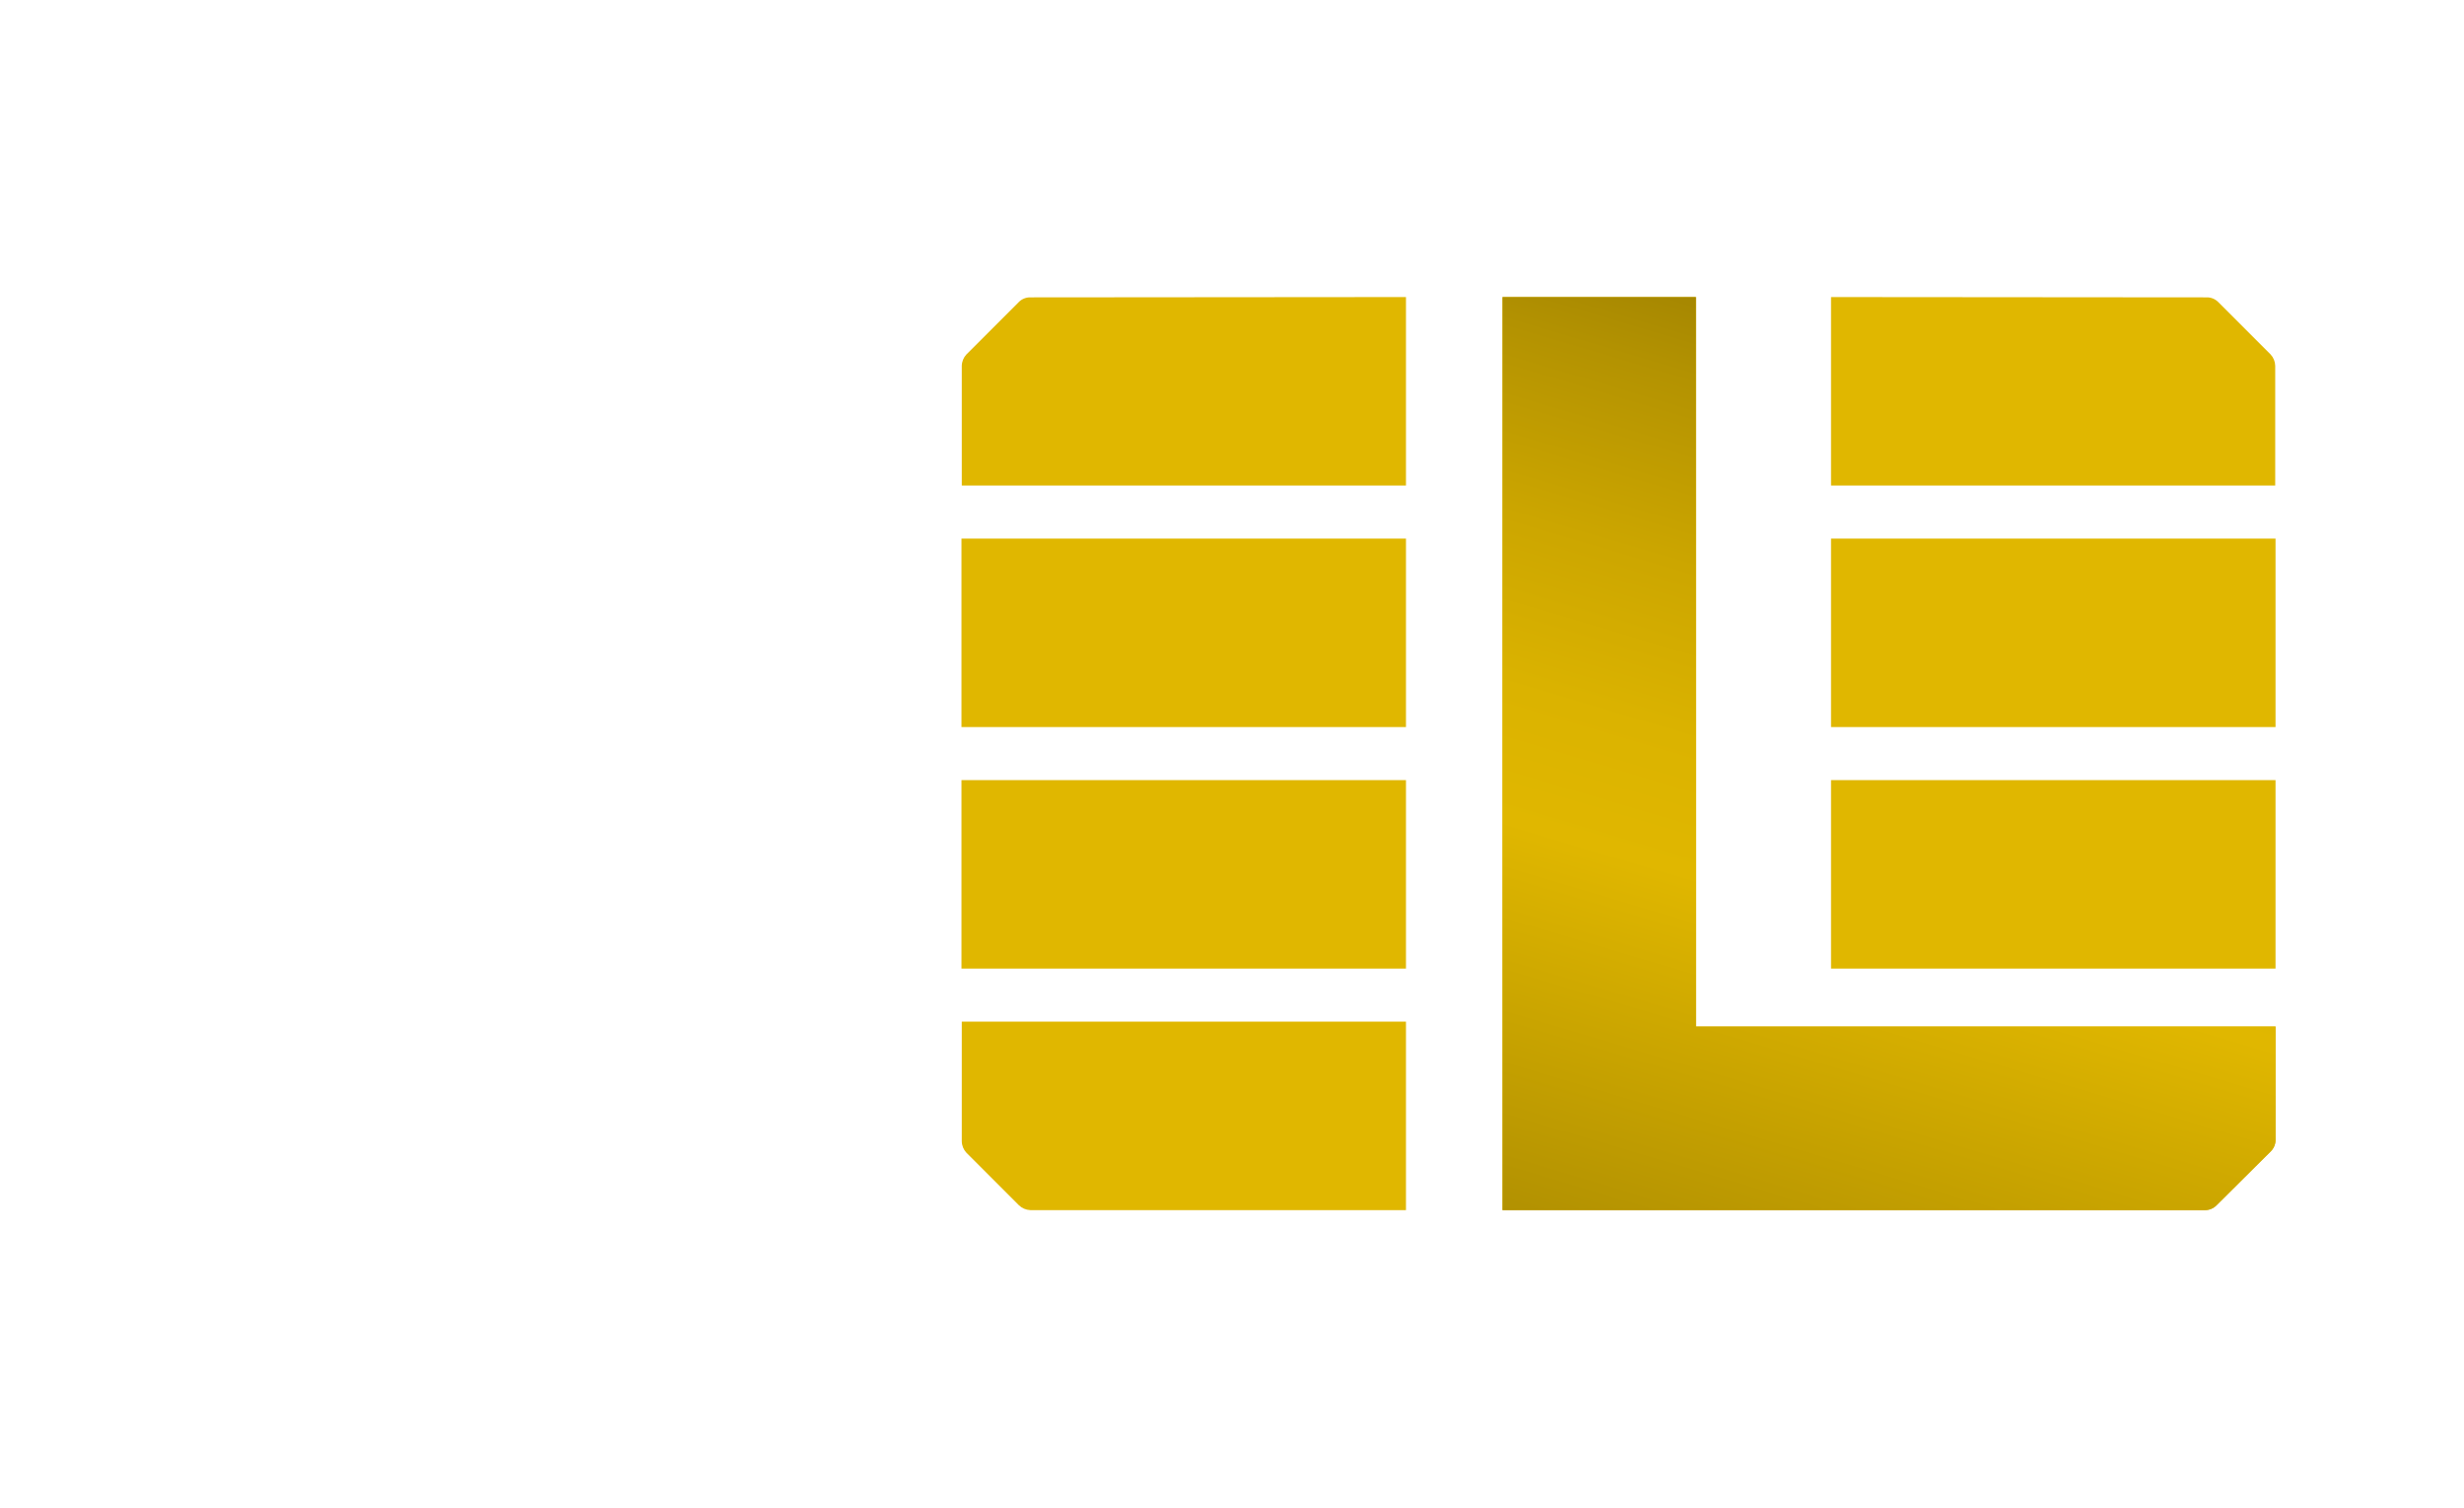
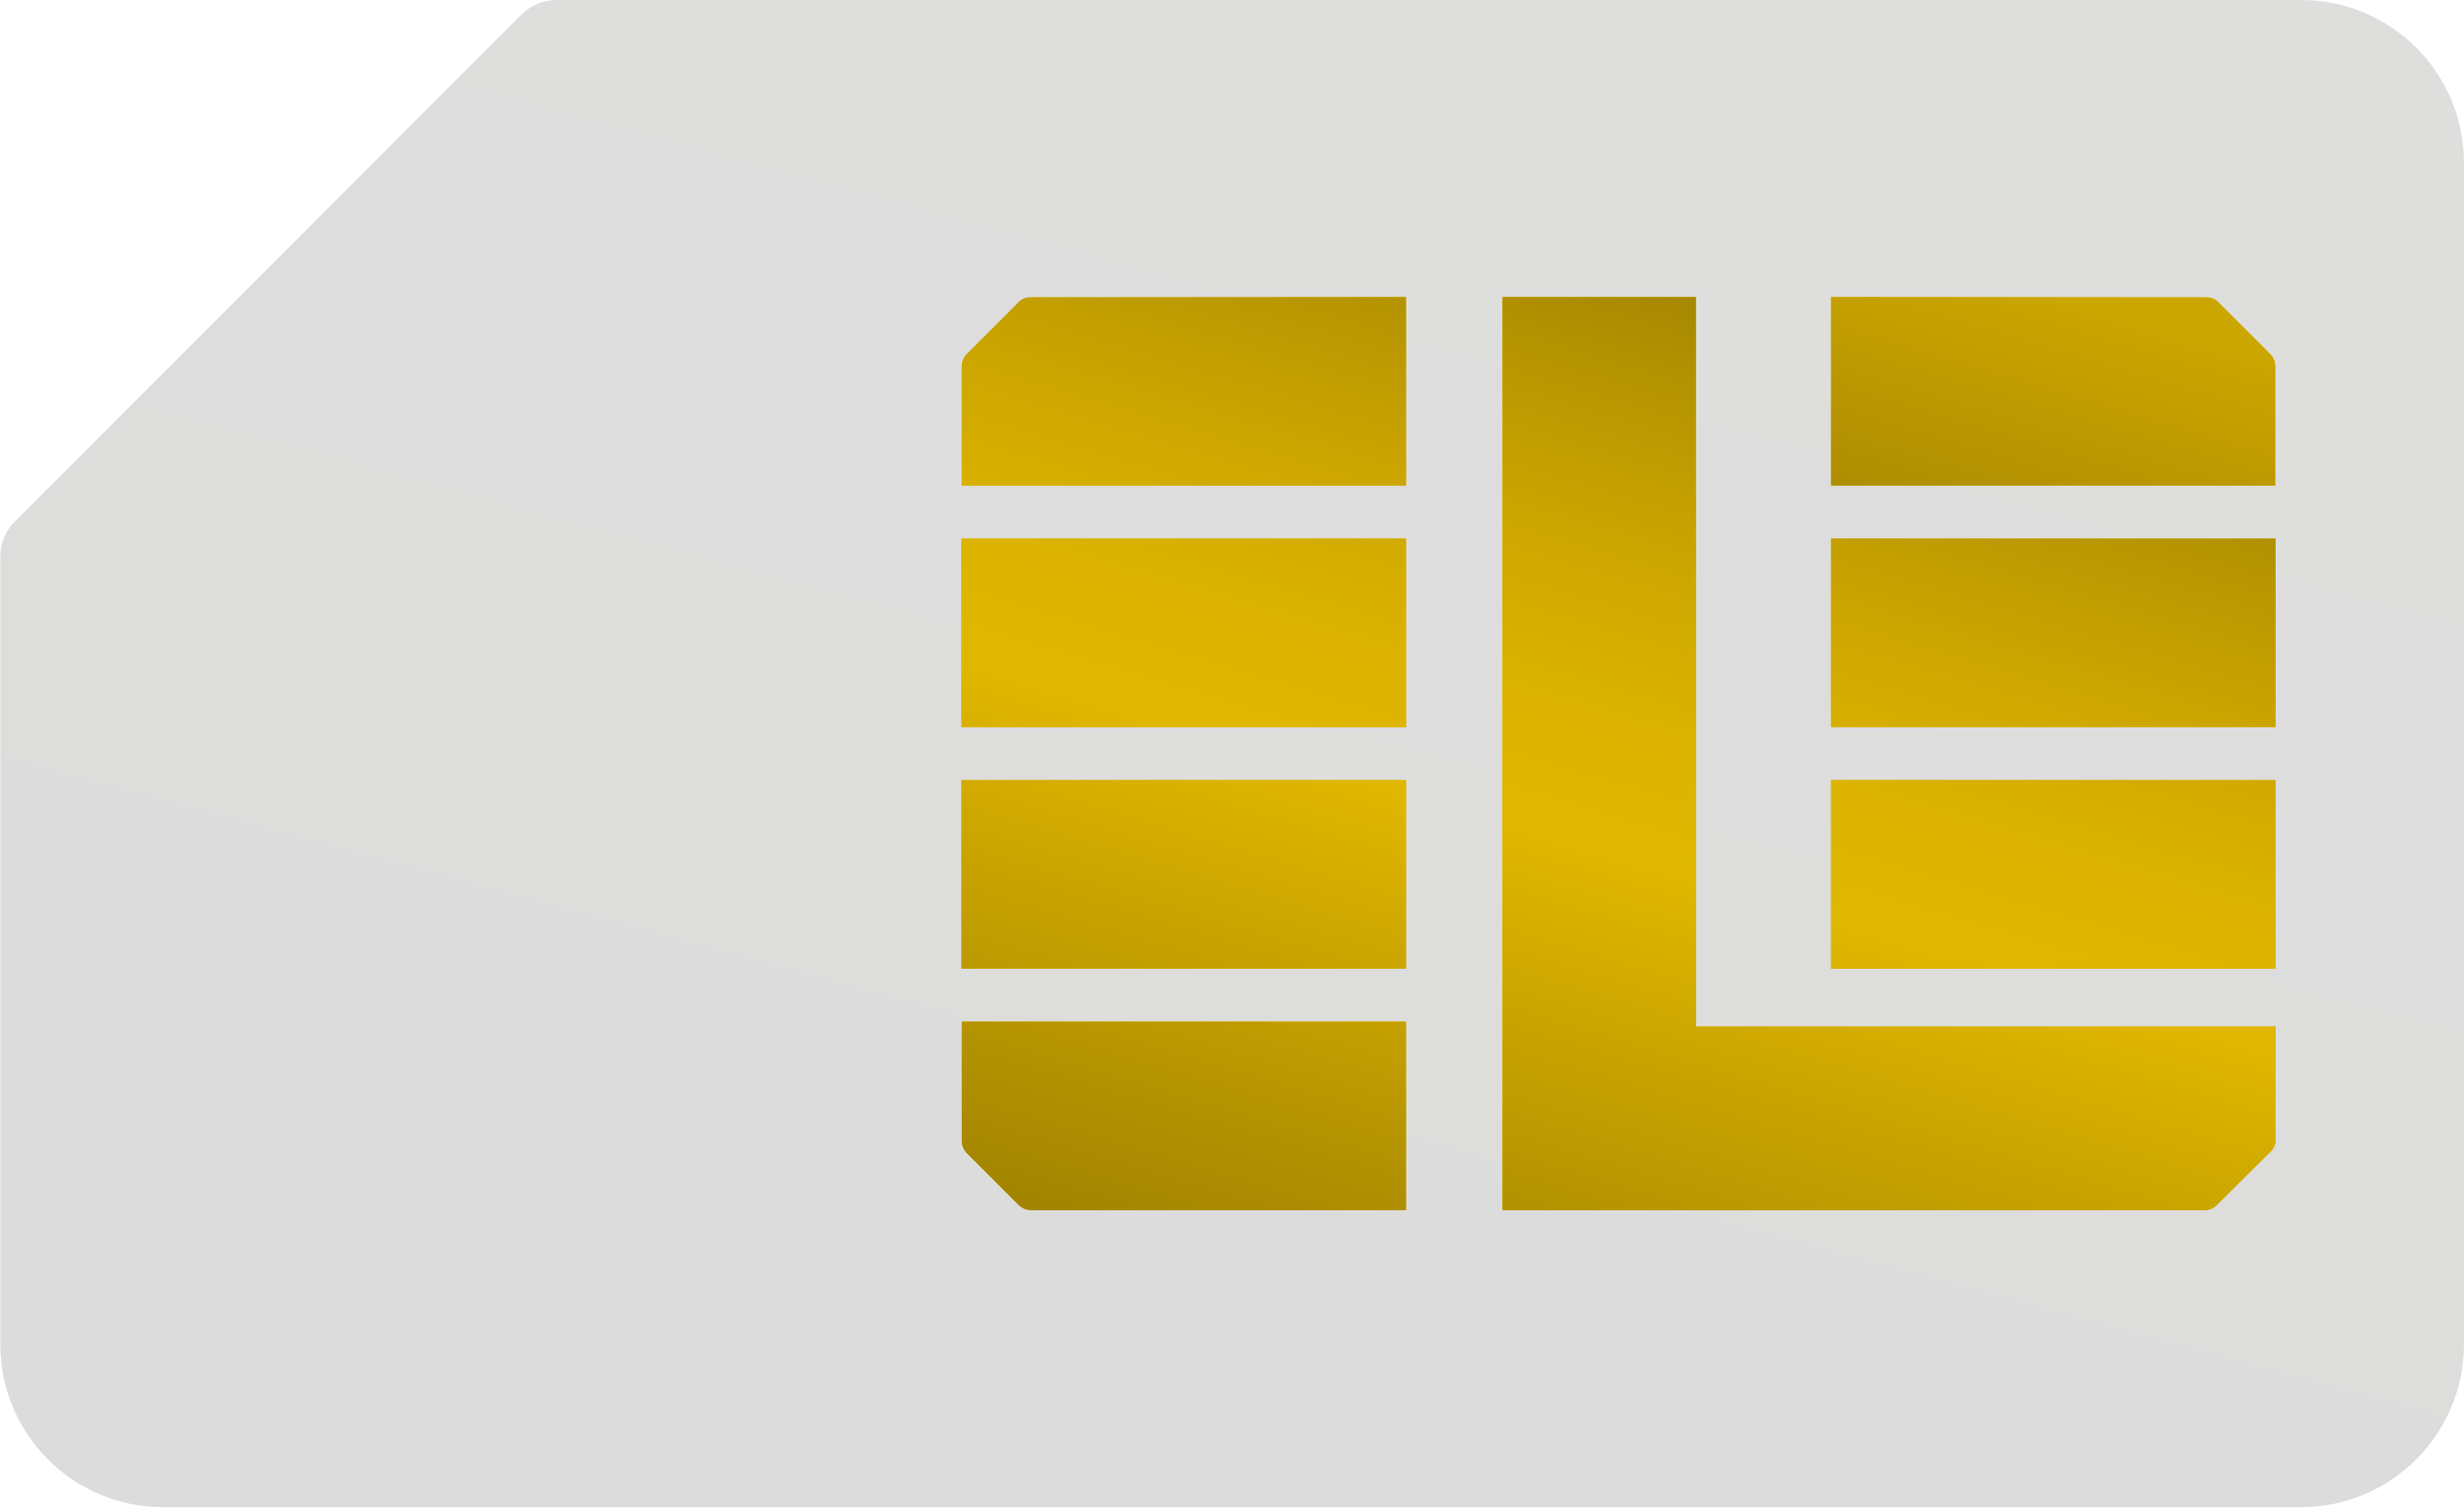
- <svg xmlns="http://www.w3.org/2000/svg" xmlns:xlink="http://www.w3.org/1999/xlink" id="Слой_1" data-name="Слой 1" viewBox="0 0 798.8 488.6" version="1.1" width="798.8" height="488.6">
-   <defs id="defs451">
-     <style id="style414">.cls-1{fill:url(#Безымянный_градиент_16);}.cls-2{fill:none;}.cls-3{fill:#e0b700;}.cls-4{fill:url(#Безымянный_градиент_2);}.cls-5{fill:url(#Безымянный_градиент_3);}.cls-6{fill:url(#Безымянный_градиент_4);}.cls-7{fill:url(#Безымянный_градиент_5);}.cls-8{fill:url(#Безымянный_градиент_6);}.cls-9{fill:url(#Безымянный_градиент_7);}.cls-10{fill:url(#Безымянный_градиент_8);}.cls-11{fill:url(#Безымянный_градиент_25);}</style>
-     <linearGradient id="Безымянный_градиент_16" x1="483.89" y1="888.94" x2="753.76" y2="-109.47" gradientTransform="translate(-200.6,-148.7)" gradientUnits="userSpaceOnUse">
-       <stop offset="0.27" stop-color="#dcdcdc" id="stop416" />
-       <stop offset="0.75" stop-color="#dededd" id="stop418" />
+ <svg xmlns="http://www.w3.org/2000/svg" xmlns:xlink="http://www.w3.org/1999/xlink" id="Слой_1" data-name="Слой 1" viewBox="0 0 798.8 488.6">
+   <defs>
+     <style>.cls-1{fill:url(#Безымянный_градиент);}.cls-2{fill:none;}.cls-3{fill:#e0b700;}.cls-4{fill:url(#Безымянный_градиент_2);}.cls-5{fill:url(#Безымянный_градиент_3);}.cls-6{fill:url(#Безымянный_градиент_4);}.cls-7{fill:url(#Безымянный_градиент_5);}.cls-8{fill:url(#Безымянный_градиент_6);}.cls-9{fill:url(#Безымянный_градиент_7);}.cls-10{fill:url(#Безымянный_градиент_8);}.cls-11{fill:url(#Безымянный_градиент_9);}</style>
+     <linearGradient id="Безымянный_градиент" x1="483.89" y1="-106.94" x2="753.76" y2="891.47" gradientTransform="matrix(1, 0, 0, -1, 0, 780)" gradientUnits="userSpaceOnUse">
+       <stop offset="0.27" stop-color="#dcdcdc" />
+       <stop offset="0.75" stop-color="#dededd" />
    </linearGradient>
-     <linearGradient id="Безымянный_градиент_2" x1="703.65" y1="749.5" x2="874.02" y2="176.92" gradientTransform="translate(0,-2)" gradientUnits="userSpaceOnUse">
-       <stop offset="0" stop-color="#685402" id="stop421" />
-       <stop offset="0.53" stop-color="#e0b700" id="stop423" />
-       <stop offset="0.6" stop-color="#dbb300" id="stop425" />
-       <stop offset="0.69" stop-color="#cca600" id="stop427" />
-       <stop offset="0.79" stop-color="#b39201" id="stop429" />
-       <stop offset="0.9" stop-color="#907501" id="stop431" />
-       <stop offset="1" stop-color="#685402" id="stop433" />
+     <linearGradient id="Безымянный_градиент_2" x1="703.65" y1="32.5" x2="874.02" y2="605.08" gradientTransform="matrix(1, 0, 0, -1, 0, 780)" gradientUnits="userSpaceOnUse">
+       <stop offset="0" stop-color="#685402" />
+       <stop offset="0.53" stop-color="#e0b700" />
+       <stop offset="0.6" stop-color="#dbb300" />
+       <stop offset="0.69" stop-color="#cca600" />
+       <stop offset="0.79" stop-color="#b39201" />
+       <stop offset="0.9" stop-color="#907501" />
+       <stop offset="1" stop-color="#685402" />
    </linearGradient>
-     <linearGradient id="Безымянный_градиент_3" x1="744.88" y1="761.77" x2="915.25" y2="189.19" xlink:href="#%D0%91%D0%B5%D0%B7%D1%8B%D0%BC%D1%8F%D0%BD%D0%BD%D1%8B%D0%B9_%D0%B3%D1%80%D0%B0%D0%B4%D0%B8%D0%B5%D0%BD%D1%82_2" gradientTransform="translate(-200.6,-146.7)" />
-     <linearGradient id="Безымянный_градиент_4" x1="766.28" y1="768.14" x2="936.65" y2="195.56" xlink:href="#%D0%91%D0%B5%D0%B7%D1%8B%D0%BC%D1%8F%D0%BD%D0%BD%D1%8B%D0%B9_%D0%B3%D1%80%D0%B0%D0%B4%D0%B8%D0%B5%D0%BD%D1%82_2" gradientTransform="translate(-200.6,-146.7)" />
-     <linearGradient id="Безымянный_градиент_5" x1="485.9" y1="684.71" x2="656.27" y2="112.13" xlink:href="#%D0%91%D0%B5%D0%B7%D1%8B%D0%BC%D1%8F%D0%BD%D0%BD%D1%8B%D0%B9_%D0%B3%D1%80%D0%B0%D0%B4%D0%B8%D0%B5%D0%BD%D1%82_2" gradientTransform="translate(-200.6,-146.7)" />
-     <linearGradient id="Безымянный_градиент_6" x1="507.31" y1="691.08" x2="677.68" y2="118.5" xlink:href="#%D0%91%D0%B5%D0%B7%D1%8B%D0%BC%D1%8F%D0%BD%D0%BD%D1%8B%D0%B9_%D0%B3%D1%80%D0%B0%D0%B4%D0%B8%D0%B5%D0%BD%D1%82_2" gradientTransform="translate(-200.6,-146.7)" />
-     <linearGradient id="Безымянный_градиент_7" x1="528.76" y1="697.46" x2="699.13" y2="124.88" xlink:href="#%D0%91%D0%B5%D0%B7%D1%8B%D0%BC%D1%8F%D0%BD%D0%BD%D1%8B%D0%B9_%D0%B3%D1%80%D0%B0%D0%B4%D0%B8%D0%B5%D0%BD%D1%82_2" gradientTransform="translate(-200.6,-146.7)" />
-     <linearGradient id="Безымянный_градиент_8" x1="467.5" y1="679.23" x2="637.87" y2="106.65" xlink:href="#%D0%91%D0%B5%D0%B7%D1%8B%D0%BC%D1%8F%D0%BD%D0%BD%D1%8B%D0%B9_%D0%B3%D1%80%D0%B0%D0%B4%D0%B8%D0%B5%D0%BD%D1%82_2" gradientTransform="translate(-200.6,-146.7)" />
-     <linearGradient id="Безымянный_градиент_25" x1="723.43" y1="755.39" x2="893.8" y2="182.81" gradientTransform="translate(-200.6,-148.7)" gradientUnits="userSpaceOnUse">
-       <stop offset="0.41" stop-color="#685402" id="stop442" />
-       <stop offset="0.53" stop-color="#7c6402" id="stop444" />
-       <stop offset="0.76" stop-color="#af8e01" id="stop446" />
-       <stop offset="0.89" stop-color="#cca600" id="stop448" />
+     <linearGradient id="Безымянный_градиент_3" x1="744.87" y1="20.23" x2="915.24" y2="592.81" gradientTransform="matrix(1, 0, 0, -1, -200.6, 633.3)" xlink:href="#Безымянный_градиент_2" />
+     <linearGradient id="Безымянный_градиент_4" x1="766.28" y1="13.86" x2="936.65" y2="586.44" gradientTransform="matrix(1, 0, 0, -1, -200.6, 633.3)" xlink:href="#Безымянный_градиент_2" />
+     <linearGradient id="Безымянный_градиент_5" x1="485.9" y1="97.29" x2="656.27" y2="669.87" gradientTransform="matrix(1, 0, 0, -1, -200.6, 633.3)" xlink:href="#Безымянный_градиент_2" />
+     <linearGradient id="Безымянный_градиент_6" x1="507.31" y1="90.92" x2="677.68" y2="663.5" gradientTransform="matrix(1, 0, 0, -1, -200.6, 633.3)" xlink:href="#Безымянный_градиент_2" />
+     <linearGradient id="Безымянный_градиент_7" x1="528.76" y1="84.54" x2="699.13" y2="657.12" xlink:href="#Безымянный_градиент_2" />
+     <linearGradient id="Безымянный_градиент_8" x1="467.5" y1="102.77" x2="637.87" y2="675.35" xlink:href="#Безымянный_градиент_2" />
+     <linearGradient id="Безымянный_градиент_9" x1="723.43" y1="26.61" x2="893.8" y2="599.19" gradientTransform="matrix(1, 0, 0, -1, 0, 780)" gradientUnits="userSpaceOnUse">
+       <stop offset="0.41" stop-color="#685402" />
+       <stop offset="0.53" stop-color="#7c6402" />
+       <stop offset="0.76" stop-color="#af8e01" />
+       <stop offset="0.89" stop-color="#cca600" />
    </linearGradient>
-     <linearGradient xlink:href="#Безымянный_градиент_2" id="linearGradient609" gradientUnits="userSpaceOnUse" gradientTransform="translate(-200.6,-148.7)" x1="703.65" y1="749.5" x2="874.02" y2="176.92" />
  </defs>
-   <path class="cls-1" d="M 745.9,488.6 H 52.9 A 52.81,52.81 0 0 1 0.1,435.8 V 180.4 a 15.72,15.72 0 0 1 4.6,-11.2 L 169.2,4.6 a 16.13,16.13 0 0 1 11.2,-4.6 h 565.6 A 52.81,52.81 0 0 1 798.8,52.8 V 435.8 a 52.9,52.9 0 0 1 -52.9,52.8 z" id="path453" style="fill:url(#%D0%91%D0%B5%D0%B7%D1%8B%D0%BC%D1%8F%D0%BD%D0%BD%D1%8B%D0%B9_%D0%B3%D1%80%D0%B0%D0%B4%D0%B8%D0%B5%D0%BD%D1%82_16)" />
-   <line class="cls-2" x1="0" y1="173.9" x2="173.9" y2="0" id="line455" />
-   <path class="cls-3" d="m 736.1,373.3 -17.5,17.4 a 5.22,5.22 0 0 1 -3.7,1.6 h -227.8 V 96.3 h 62.7 V 332.8 h 187.9 v 36.8 a 5.22,5.22 0 0 1 -1.6,3.7 z" id="path457" />
-   <rect class="cls-3" x="593.6" y="174.6" width="144.1" height="61.1" id="rect459" />
-   <rect class="cls-3" x="593.6" y="252.9" width="144.1" height="61.1" id="rect461" />
-   <rect class="cls-3" x="311.7" y="174.6" width="144.1" height="61.1" id="rect463" />
-   <rect class="cls-3" x="311.7" y="252.9" width="144.1" height="61.1" id="rect465" />
-   <path class="cls-3" d="m 334,392.3 a 5.66,5.66 0 0 1 -3.7,-1.6 l -17,-17 a 5.59,5.59 0 0 1 -1.5,-3.7 v -38.8 h 144 v 61.1 z" id="path467" />
-   <path class="cls-3" d="m 334,96.4 a 5.12,5.12 0 0 0 -3.7,1.5 l -17,17 a 5.59,5.59 0 0 0 -1.5,3.7 v 38.8 h 144 V 96.3 Z" id="path469" />
-   <path class="cls-3" d="m 715.4,96.4 a 5.12,5.12 0 0 1 3.7,1.5 l 17,17 a 5.59,5.59 0 0 1 1.5,3.7 v 38.8 h -144 V 96.3 Z" id="path471" />
-   <path class="cls-4" d="m 736.1,373.3 -17.5,17.4 a 5.22,5.22 0 0 1 -3.7,1.6 h -227.8 V 96.3 h 62.7 V 332.8 h 187.9 v 36.8 a 5.22,5.22 0 0 1 -1.6,3.7 z" id="path473" style="fill:url(#linearGradient609)" />
-   <rect class="cls-5" x="593.6" y="174.6" width="144.1" height="61.1" id="rect475" style="fill:url(#%D0%91%D0%B5%D0%B7%D1%8B%D0%BC%D1%8F%D0%BD%D0%BD%D1%8B%D0%B9_%D0%B3%D1%80%D0%B0%D0%B4%D0%B8%D0%B5%D0%BD%D1%82_3)" />
-   <rect class="cls-6" x="593.6" y="252.9" width="144.1" height="61.1" id="rect477" style="fill:url(#%D0%91%D0%B5%D0%B7%D1%8B%D0%BC%D1%8F%D0%BD%D0%BD%D1%8B%D0%B9_%D0%B3%D1%80%D0%B0%D0%B4%D0%B8%D0%B5%D0%BD%D1%82_4)" />
-   <rect class="cls-7" x="311.7" y="174.6" width="144.1" height="61.1" id="rect479" style="fill:url(#%D0%91%D0%B5%D0%B7%D1%8B%D0%BC%D1%8F%D0%BD%D0%BD%D1%8B%D0%B9_%D0%B3%D1%80%D0%B0%D0%B4%D0%B8%D0%B5%D0%BD%D1%82_5)" />
-   <rect class="cls-8" x="311.7" y="252.9" width="144.1" height="61.1" id="rect481" style="fill:url(#%D0%91%D0%B5%D0%B7%D1%8B%D0%BC%D1%8F%D0%BD%D0%BD%D1%8B%D0%B9_%D0%B3%D1%80%D0%B0%D0%B4%D0%B8%D0%B5%D0%BD%D1%82_6)" />
-   <path class="cls-9" d="m 334,392.3 a 5.66,5.66 0 0 1 -3.7,-1.6 l -17,-17 a 5.59,5.59 0 0 1 -1.5,-3.7 v -38.8 h 144 v 61.1 z" id="path483" style="fill:url(#%D0%91%D0%B5%D0%B7%D1%8B%D0%BC%D1%8F%D0%BD%D0%BD%D1%8B%D0%B9_%D0%B3%D1%80%D0%B0%D0%B4%D0%B8%D0%B5%D0%BD%D1%82_7)" />
-   <path class="cls-10" d="m 334,96.4 a 5.12,5.12 0 0 0 -3.7,1.5 l -17,17 a 5.59,5.59 0 0 0 -1.5,3.7 v 38.8 h 144 V 96.3 Z" id="path485" style="fill:url(#%D0%91%D0%B5%D0%B7%D1%8B%D0%BC%D1%8F%D0%BD%D0%BD%D1%8B%D0%B9_%D0%B3%D1%80%D0%B0%D0%B4%D0%B8%D0%B5%D0%BD%D1%82_8)" />
-   <path class="cls-11" d="m 715.4,96.4 a 5.12,5.12 0 0 1 3.7,1.5 l 17,17 a 5.59,5.59 0 0 1 1.5,3.7 v 38.8 h -144 V 96.3 Z" id="path487" style="fill:url(#%D0%91%D0%B5%D0%B7%D1%8B%D0%BC%D1%8F%D0%BD%D0%BD%D1%8B%D0%B9_%D0%B3%D1%80%D0%B0%D0%B4%D0%B8%D0%B5%D0%BD%D1%82_25)" />
+   <path class="cls-1" d="M946.5,635.3h-693a52.81,52.81,0,0,1-52.8-52.8V327.1a15.72,15.72,0,0,1,4.6-11.2L369.8,151.3a16.11,16.11,0,0,1,11.2-4.6H946.6a52.81,52.81,0,0,1,52.8,52.8v383A52.9,52.9,0,0,1,946.5,635.3Z" transform="translate(-200.6 -146.7)" />
+   <line class="cls-2" y1="173.9" x2="173.9" />
+   <path class="cls-3" d="M936.7,520l-17.5,17.4a5.22,5.22,0,0,1-3.7,1.6H687.7V243h62.7V479.5H938.3v36.8A5.22,5.22,0,0,1,936.7,520Z" transform="translate(-200.6 -146.7)" />
+   <rect class="cls-3" x="593.6" y="174.6" width="144.1" height="61.1" />
+   <rect class="cls-3" x="593.6" y="252.9" width="144.1" height="61.1" />
+   <rect class="cls-3" x="311.7" y="174.6" width="144.1" height="61.1" />
+   <rect class="cls-3" x="311.7" y="252.9" width="144.1" height="61.1" />
+   <path class="cls-3" d="M534.6,539a5.66,5.66,0,0,1-3.7-1.6l-17-17a5.59,5.59,0,0,1-1.5-3.7V477.9h144V539Z" transform="translate(-200.6 -146.7)" />
+   <path class="cls-3" d="M534.6,243.1a5.12,5.12,0,0,0-3.7,1.5l-17,17a5.59,5.59,0,0,0-1.5,3.7v38.8h144V243Z" transform="translate(-200.6 -146.7)" />
+   <path class="cls-3" d="M916,243.1a5.12,5.12,0,0,1,3.7,1.5l17,17a5.59,5.59,0,0,1,1.5,3.7v38.8h-144V243Z" transform="translate(-200.6 -146.7)" />
+   <path class="cls-4" d="M936.7,520l-17.5,17.4a5.22,5.22,0,0,1-3.7,1.6H687.7V243h62.7V479.5H938.3v36.8A5.22,5.22,0,0,1,936.7,520Z" transform="translate(-200.6 -146.7)" />
+   <rect class="cls-5" x="593.6" y="174.6" width="144.1" height="61.1" />
+   <rect class="cls-6" x="593.6" y="252.9" width="144.1" height="61.1" />
+   <rect class="cls-7" x="311.7" y="174.6" width="144.1" height="61.1" />
+   <rect class="cls-8" x="311.7" y="252.9" width="144.1" height="61.1" />
+   <path class="cls-9" d="M534.6,539a5.66,5.66,0,0,1-3.7-1.6l-17-17a5.59,5.59,0,0,1-1.5-3.7V477.9h144V539Z" transform="translate(-200.6 -146.7)" />
+   <path class="cls-10" d="M534.6,243.1a5.12,5.12,0,0,0-3.7,1.5l-17,17a5.59,5.59,0,0,0-1.5,3.7v38.8h144V243Z" transform="translate(-200.6 -146.7)" />
+   <path class="cls-11" d="M916,243.1a5.12,5.12,0,0,1,3.7,1.5l17,17a5.59,5.59,0,0,1,1.5,3.7v38.8h-144V243Z" transform="translate(-200.6 -146.7)" />
</svg>
